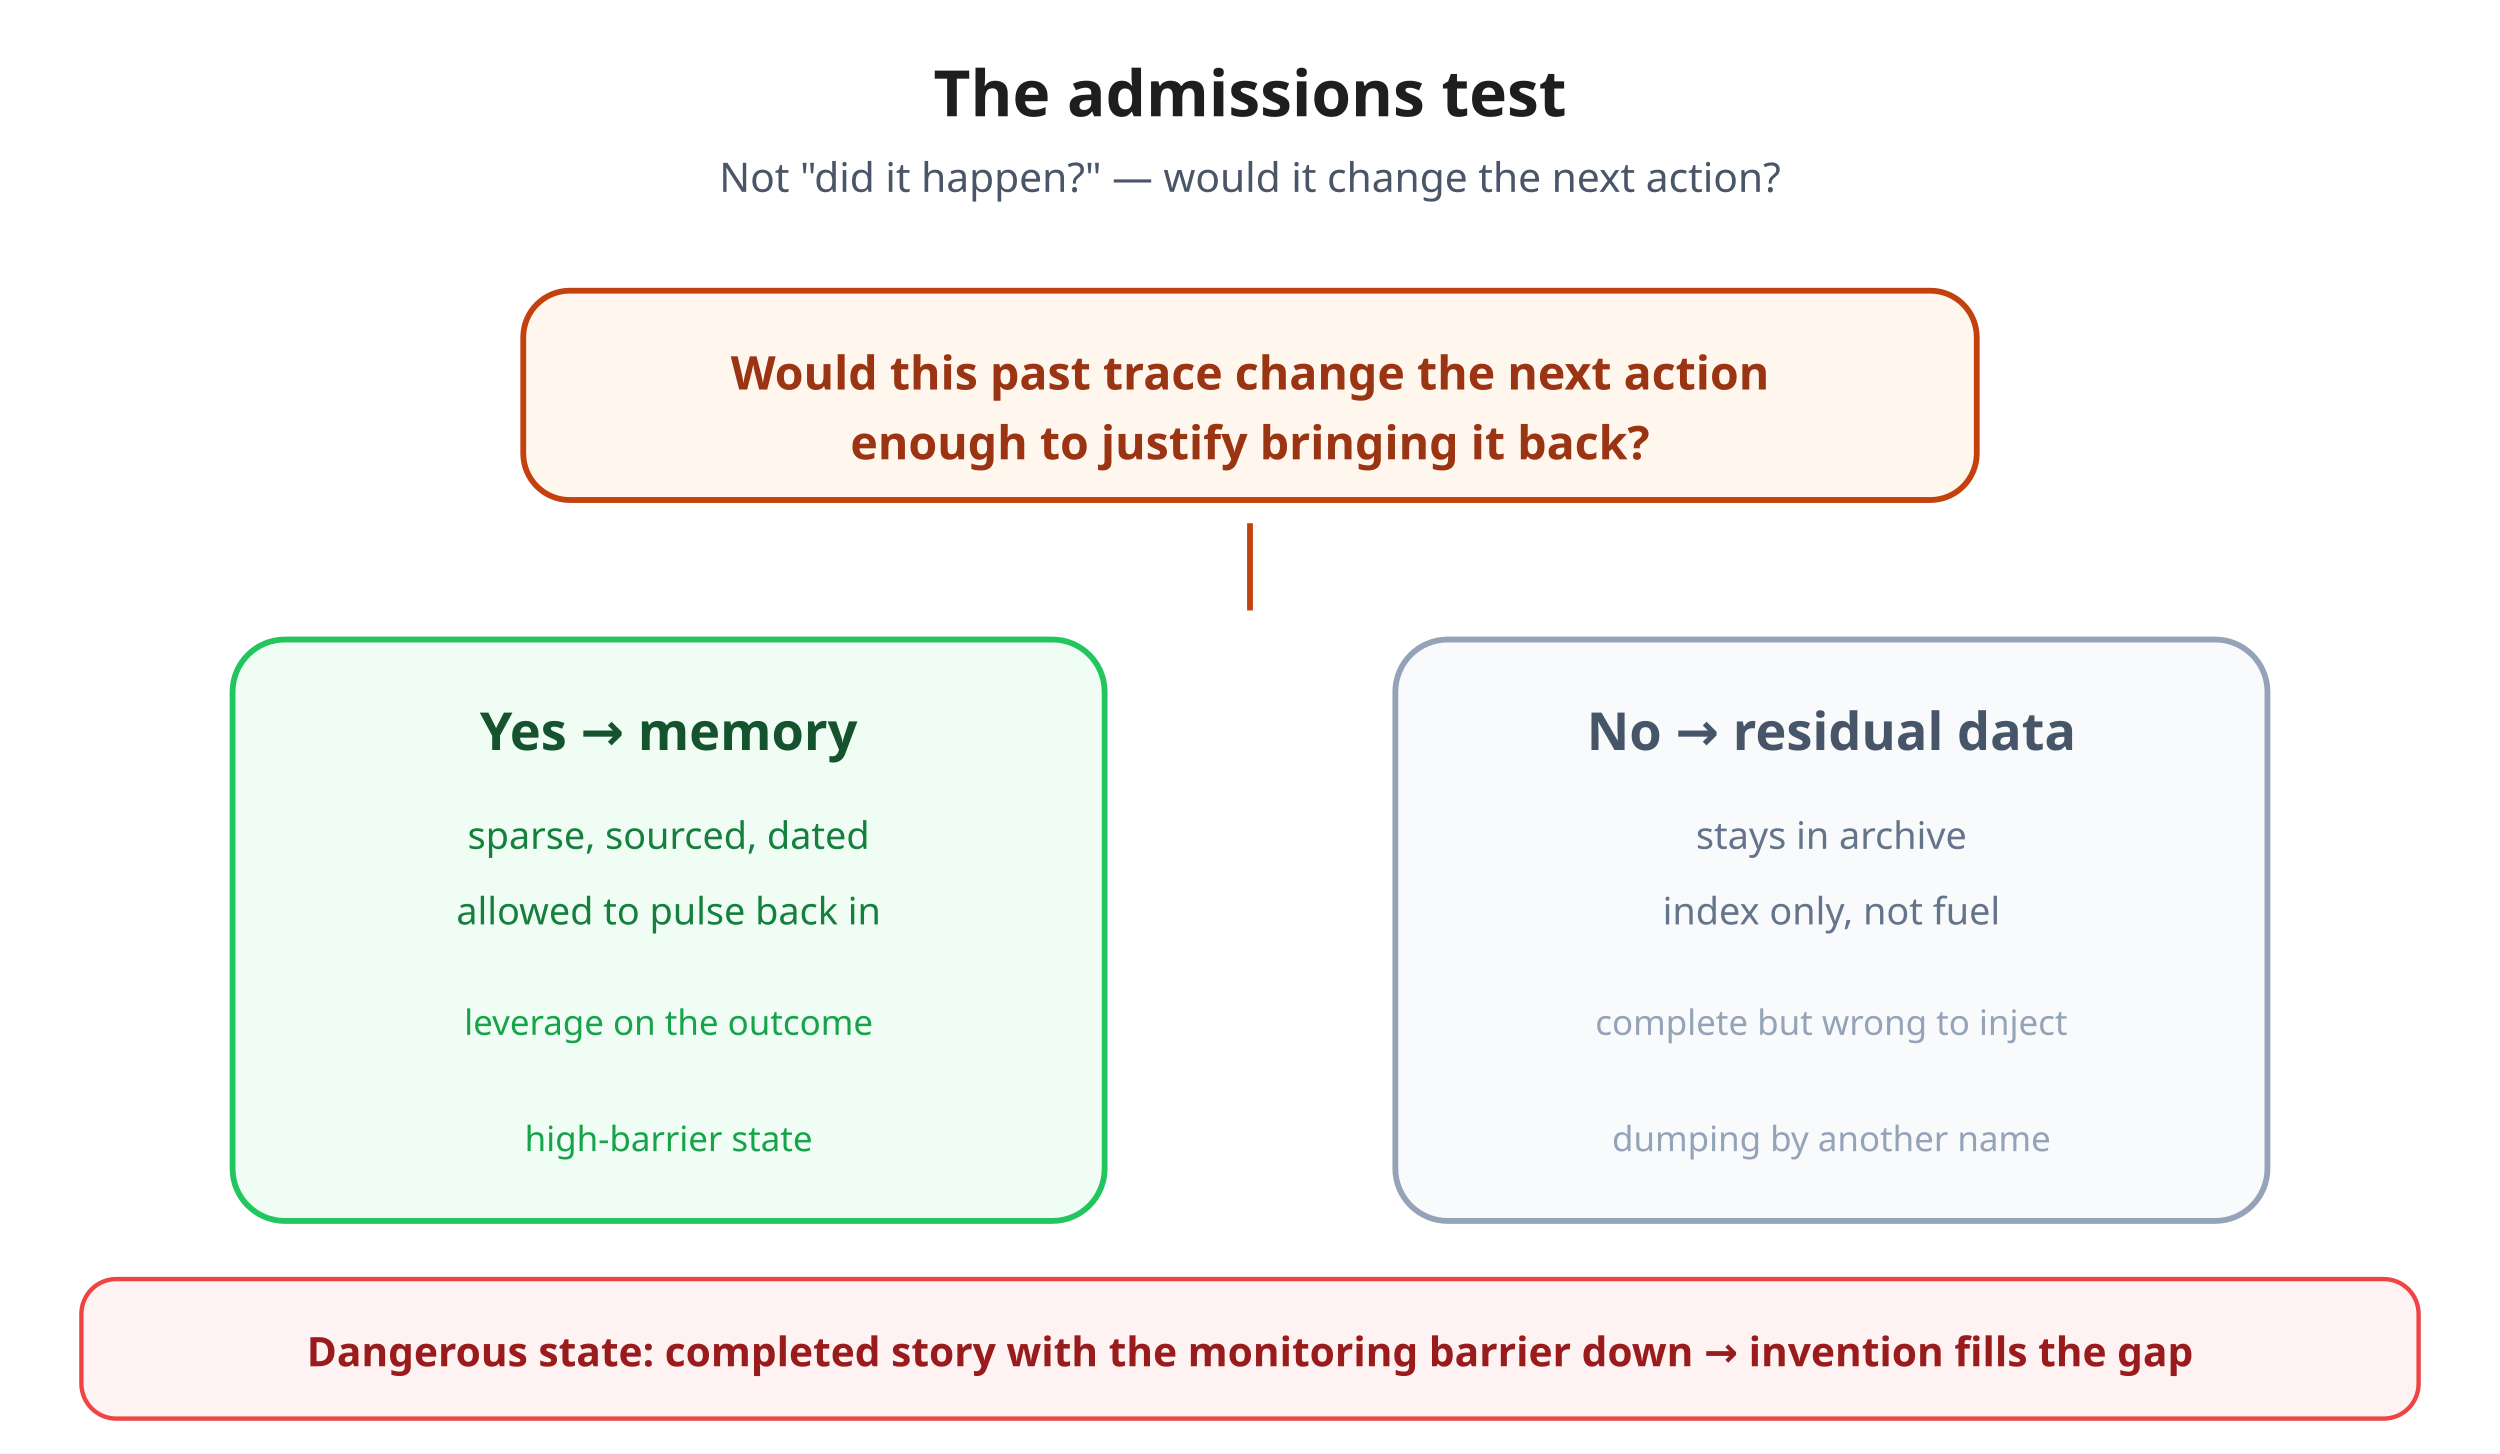
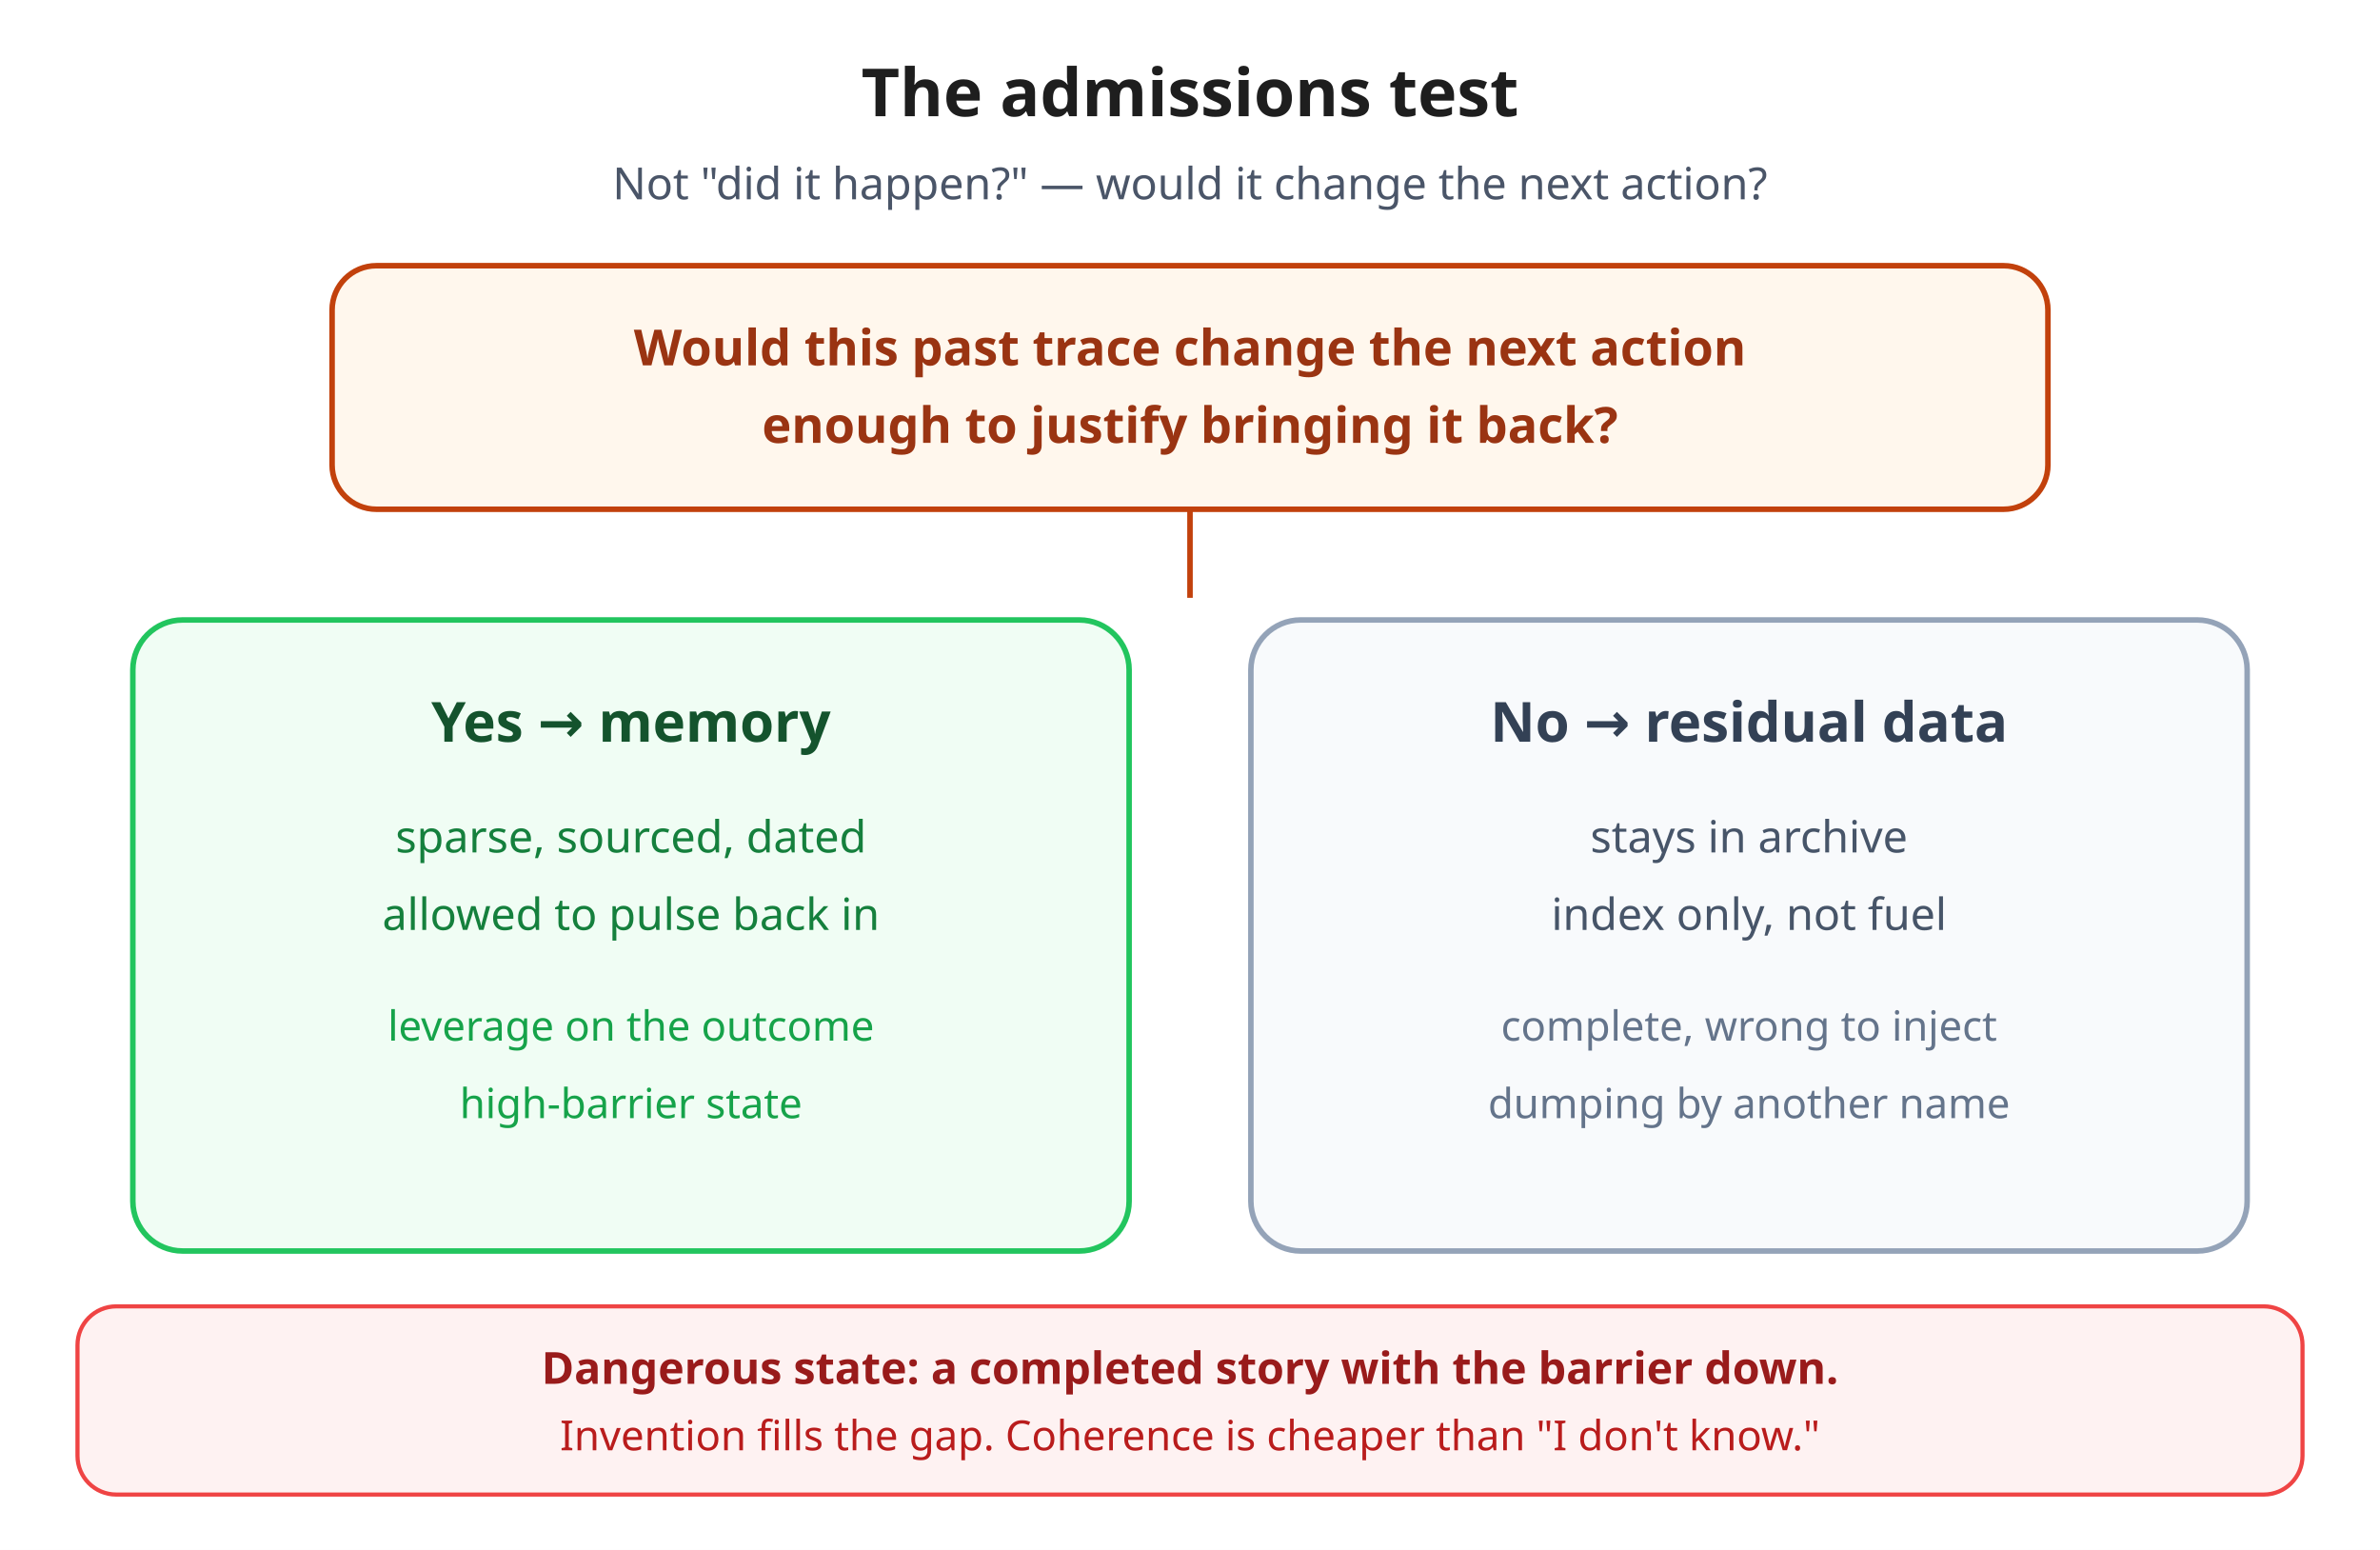
- <svg xmlns="http://www.w3.org/2000/svg" viewBox="0 0 860 500" width="1720" height="1000" role="img" aria-labelledby="title desc">
-   <rect width="860" height="500" fill="#ffffff" />
-   <text x="430" y="40" text-anchor="middle" font-family="ui-sans-serif, system-ui, sans-serif" font-size="22" font-weight="600" fill="#1e1e1e">The admissions test</text>
-   <text x="430" y="66" text-anchor="middle" font-family="ui-sans-serif, system-ui, sans-serif" font-size="14" fill="#4a5568">Not "did it happen?" — would it change the next action?</text>
-   <rect x="180" y="100" width="500" height="72" rx="16" fill="#fff7ed" stroke="#c2410c" stroke-width="2" />
-   <text x="430" y="134" text-anchor="middle" font-family="ui-sans-serif, system-ui, sans-serif" font-size="16" font-weight="600" fill="#9a3412">Would this past trace change the next action</text>
-   <text x="430" y="158" text-anchor="middle" font-family="ui-sans-serif, system-ui, sans-serif" font-size="16" font-weight="600" fill="#9a3412">enough to justify bringing it back?</text>
-   <line x1="430" y1="180" x2="430" y2="210" stroke="#c2410c" stroke-width="2" />
-   <rect x="80" y="220" width="300" height="200" rx="18" fill="#f0fdf4" stroke="#22c55e" stroke-width="2" />
-   <text x="230" y="258" text-anchor="middle" font-family="ui-sans-serif, system-ui, sans-serif" font-size="18" font-weight="600" fill="#14532d">Yes → memory</text>
-   <text x="230" y="292" text-anchor="middle" font-family="ui-sans-serif, system-ui, sans-serif" font-size="13" fill="#15803d">sparse, sourced, dated</text>
-   <text x="230" y="318" text-anchor="middle" font-family="ui-sans-serif, system-ui, sans-serif" font-size="13" fill="#15803d">allowed to pulse back in</text>
-   <text x="230" y="356" text-anchor="middle" font-family="ui-sans-serif, system-ui, sans-serif" font-size="12" fill="#16a34a">leverage on the outcome</text>
-   <text x="230" y="396" text-anchor="middle" font-family="ui-sans-serif, system-ui, sans-serif" font-size="12" fill="#16a34a">high-barrier state</text>
-   <rect x="480" y="220" width="300" height="200" rx="18" fill="#f8fafc" stroke="#94a3b8" stroke-width="2" />
-   <text x="630" y="258" text-anchor="middle" font-family="ui-sans-serif, system-ui, sans-serif" font-size="18" font-weight="600" fill="#475569">No → residual data</text>
-   <text x="630" y="292" text-anchor="middle" font-family="ui-sans-serif, system-ui, sans-serif" font-size="13" fill="#64748b">stays in archive</text>
-   <text x="630" y="318" text-anchor="middle" font-family="ui-sans-serif, system-ui, sans-serif" font-size="13" fill="#64748b">index only, not fuel</text>
-   <text x="630" y="356" text-anchor="middle" font-family="ui-sans-serif, system-ui, sans-serif" font-size="12" fill="#94a3b8">complete but wrong to inject</text>
-   <text x="630" y="396" text-anchor="middle" font-family="ui-sans-serif, system-ui, sans-serif" font-size="12" fill="#94a3b8">dumping by another name</text>
-   <rect x="28" y="440" width="804" height="48" rx="12" fill="#fef2f2" stroke="#ef4444" stroke-width="1.5" />
-   <text x="430" y="470" text-anchor="middle" font-family="ui-sans-serif, system-ui, sans-serif" font-size="14" font-weight="600" fill="#991b1b">Dangerous state: completed story with the monitoring barrier down → invention fills the gap</text>
+ <svg xmlns="http://www.w3.org/2000/svg" viewBox="0 0 860 560" width="1720" height="1120" role="img" aria-labelledby="title desc" text-rendering="geometricPrecision">
+   <rect width="860" height="560" fill="#ffffff" />
+   <text x="430" y="42" text-anchor="middle" font-family="ui-sans-serif, system-ui, sans-serif" font-size="24" font-weight="600" fill="#1e1e1e">The admissions test</text>
+   <text x="430" y="72" text-anchor="middle" font-family="ui-sans-serif, system-ui, sans-serif" font-size="16" fill="#4a5568">Not "did it happen?" — would it change the next action?</text>
+   <rect x="120" y="96" width="620" height="88" rx="16" fill="#fff7ed" stroke="#c2410c" stroke-width="2" />
+   <text x="430" y="132" text-anchor="middle" font-family="ui-sans-serif, system-ui, sans-serif" font-size="18" font-weight="600" fill="#9a3412">Would this past trace change the next action</text>
+   <text x="430" y="160" text-anchor="middle" font-family="ui-sans-serif, system-ui, sans-serif" font-size="18" font-weight="600" fill="#9a3412">enough to justify bringing it back?</text>
+   <line x1="430" y1="184" x2="430" y2="216" stroke="#c2410c" stroke-width="2" />
+   <rect x="48" y="224" width="360" height="228" rx="18" fill="#f0fdf4" stroke="#22c55e" stroke-width="2" />
+   <text x="228" y="268" text-anchor="middle" font-family="ui-sans-serif, system-ui, sans-serif" font-size="20" font-weight="600" fill="#14532d">Yes → memory</text>
+   <text x="228" y="308" text-anchor="middle" font-family="ui-sans-serif, system-ui, sans-serif" font-size="16" fill="#15803d">sparse, sourced, dated</text>
+   <text x="228" y="336" text-anchor="middle" font-family="ui-sans-serif, system-ui, sans-serif" font-size="16" fill="#15803d">allowed to pulse back in</text>
+   <text x="228" y="376" text-anchor="middle" font-family="ui-sans-serif, system-ui, sans-serif" font-size="15" fill="#16a34a">leverage on the outcome</text>
+   <text x="228" y="404" text-anchor="middle" font-family="ui-sans-serif, system-ui, sans-serif" font-size="15" fill="#16a34a">high-barrier state</text>
+   <rect x="452" y="224" width="360" height="228" rx="18" fill="#f8fafc" stroke="#94a3b8" stroke-width="2" />
+   <text x="632" y="268" text-anchor="middle" font-family="ui-sans-serif, system-ui, sans-serif" font-size="20" font-weight="600" fill="#334155">No → residual data</text>
+   <text x="632" y="308" text-anchor="middle" font-family="ui-sans-serif, system-ui, sans-serif" font-size="16" fill="#475569">stays in archive</text>
+   <text x="632" y="336" text-anchor="middle" font-family="ui-sans-serif, system-ui, sans-serif" font-size="16" fill="#475569">index only, not fuel</text>
+   <text x="632" y="376" text-anchor="middle" font-family="ui-sans-serif, system-ui, sans-serif" font-size="15" fill="#64748b">complete, wrong to inject</text>
+   <text x="632" y="404" text-anchor="middle" font-family="ui-sans-serif, system-ui, sans-serif" font-size="15" fill="#64748b">dumping by another name</text>
+   <rect x="28" y="472" width="804" height="68" rx="14" fill="#fef2f2" stroke="#ef4444" stroke-width="1.5" />
+   <text x="430" y="500" text-anchor="middle" font-family="ui-sans-serif, system-ui, sans-serif" font-size="16" font-weight="600" fill="#991b1b">Dangerous state: a completed story with the barrier down.</text>
+   <text x="430" y="524" text-anchor="middle" font-family="ui-sans-serif, system-ui, sans-serif" font-size="15" fill="#b91c1c">Invention fills the gap. Coherence is cheaper than "I don't know."</text>
</svg>
